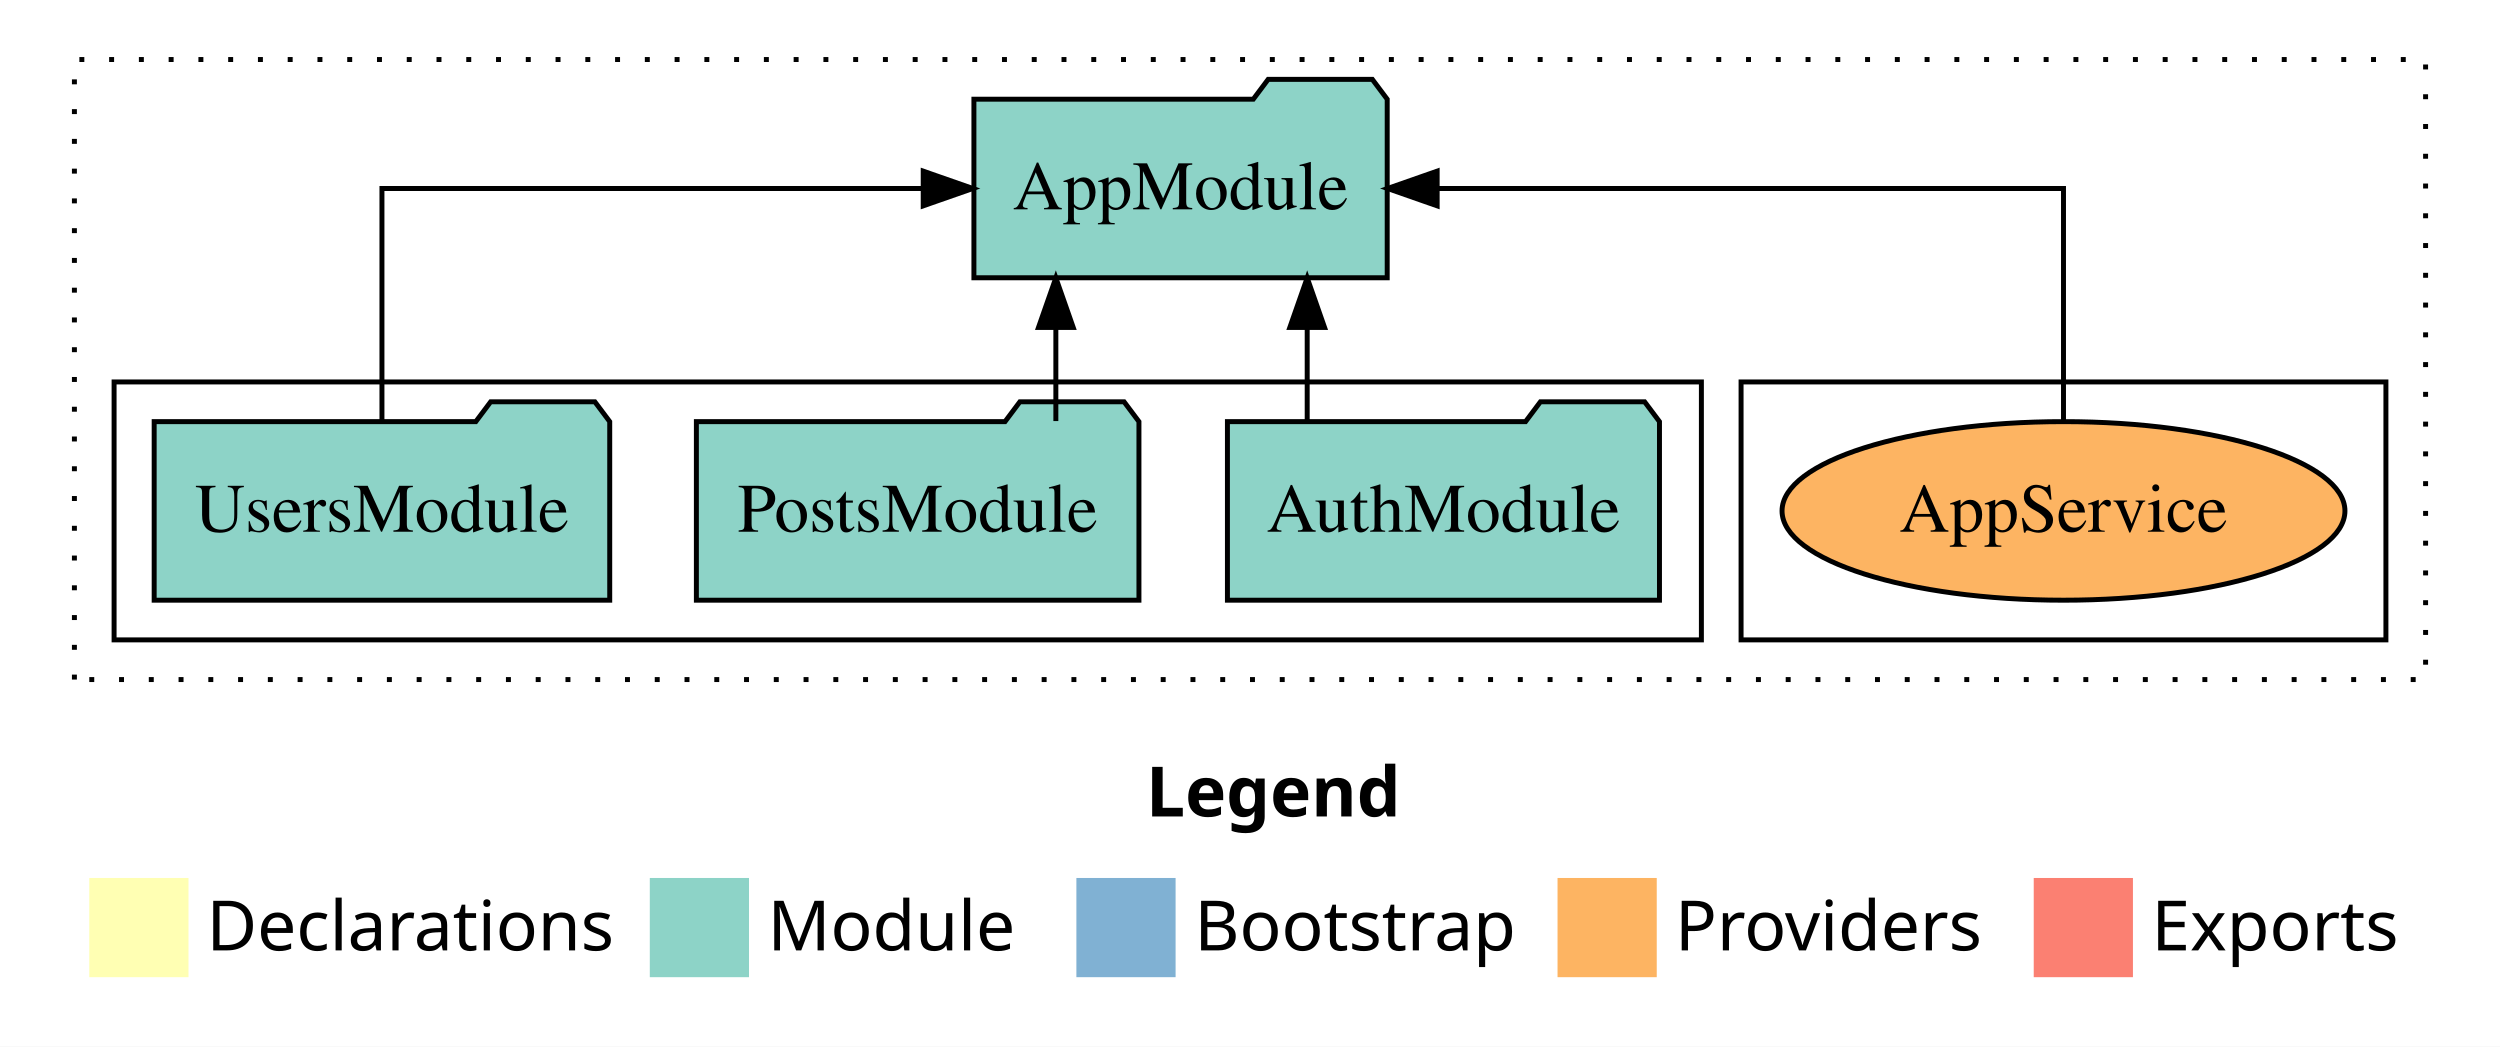
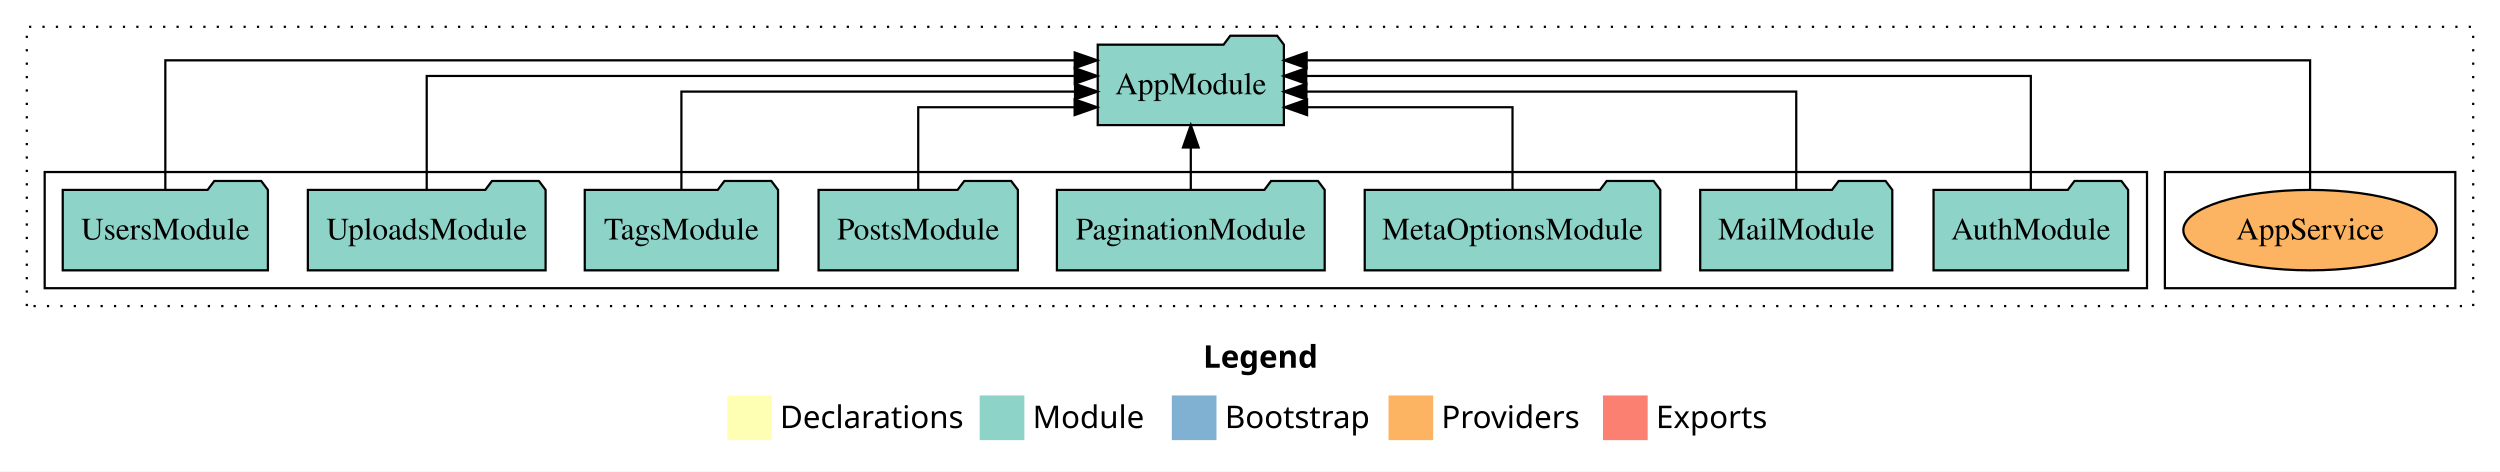
- <svg xmlns="http://www.w3.org/2000/svg" width="504pt" height="211pt" viewBox="0.00 0.00 504.00 211.00">
+ <svg xmlns="http://www.w3.org/2000/svg" width="1119pt" height="211pt" viewBox="0.00 0.00 1119.00 211.00">
  <g id="graph0" class="graph" transform="scale(1 1) rotate(0) translate(4 207)">
-     <polygon fill="white" stroke="transparent" points="-4,4 -4,-207 500,-207 500,4 -4,4" />
-     <text text-anchor="start" x="227.01" y="-42.4" font-family="Times-12" font-weight="bold" font-size="14.00">Legend</text>
-     <polygon fill="#ffffb3" stroke="transparent" points="14,-10 14,-30 34,-30 34,-10 14,-10" />
-     <text text-anchor="start" x="37.63" y="-15.4" font-family="Times-12" font-size="14.00">  Declarations</text>
-     <polygon fill="#8dd3c7" stroke="transparent" points="127,-10 127,-30 147,-30 147,-10 127,-10" />
-     <text text-anchor="start" x="150.73" y="-15.4" font-family="Times-12" font-size="14.00">  Module</text>
-     <polygon fill="#80b1d3" stroke="transparent" points="213,-10 213,-30 233,-30 233,-10 213,-10" />
-     <text text-anchor="start" x="236.78" y="-15.4" font-family="Times-12" font-size="14.00">  Bootstrap</text>
-     <polygon fill="#fdb462" stroke="transparent" points="310,-10 310,-30 330,-30 330,-10 310,-10" />
-     <text text-anchor="start" x="333.67" y="-15.4" font-family="Times-12" font-size="14.00">  Providers</text>
-     <polygon fill="#fb8072" stroke="transparent" points="406,-10 406,-30 426,-30 426,-10 406,-10" />
-     <text text-anchor="start" x="429.73" y="-15.4" font-family="Times-12" font-size="14.00">  Exports</text>
+     <polygon fill="white" stroke="transparent" points="-4,4 -4,-207 1115,-207 1115,4 -4,4" />
+     <text text-anchor="start" x="534.51" y="-42.4" font-family="Times-12" font-weight="bold" font-size="14.00">Legend</text>
+     <polygon fill="#ffffb3" stroke="transparent" points="321.5,-10 321.5,-30 341.5,-30 341.5,-10 321.5,-10" />
+     <text text-anchor="start" x="345.13" y="-15.4" font-family="Times-12" font-size="14.00">  Declarations</text>
+     <polygon fill="#8dd3c7" stroke="transparent" points="434.5,-10 434.5,-30 454.5,-30 454.5,-10 434.5,-10" />
+     <text text-anchor="start" x="458.23" y="-15.4" font-family="Times-12" font-size="14.00">  Module</text>
+     <polygon fill="#80b1d3" stroke="transparent" points="520.5,-10 520.5,-30 540.5,-30 540.5,-10 520.5,-10" />
+     <text text-anchor="start" x="544.28" y="-15.4" font-family="Times-12" font-size="14.00">  Bootstrap</text>
+     <polygon fill="#fdb462" stroke="transparent" points="617.5,-10 617.5,-30 637.5,-30 637.5,-10 617.5,-10" />
+     <text text-anchor="start" x="641.17" y="-15.4" font-family="Times-12" font-size="14.00">  Providers</text>
+     <polygon fill="#fb8072" stroke="transparent" points="713.5,-10 713.5,-30 733.5,-30 733.5,-10 713.5,-10" />
+     <text text-anchor="start" x="737.23" y="-15.4" font-family="Times-12" font-size="14.00">  Exports</text>
    <g id="clust1" class="cluster">
-       <polygon fill="none" stroke="black" stroke-dasharray="1,5" points="11,-70 11,-195 485,-195 485,-70 11,-70" />
+       <polygon fill="none" stroke="black" stroke-dasharray="1,5" points="8,-70 8,-195 1103,-195 1103,-70 8,-70" />
    </g>
    <g id="clust6" class="cluster">
-       <polygon fill="none" stroke="black" points="347,-78 347,-130 477,-130 477,-78 347,-78" />
+       <polygon fill="none" stroke="black" points="965,-78 965,-130 1095,-130 1095,-78 965,-78" />
    </g>
    <g id="clust3" class="cluster">
-       <polygon fill="none" stroke="black" points="19,-78 19,-130 339,-130 339,-78 19,-78" />
+       <polygon fill="none" stroke="black" points="16,-78 16,-130 957,-130 957,-78 16,-78" />
    </g>
    <g id="node1" class="node">
-       <polygon fill="#8dd3c7" stroke="black" points="330.55,-122 327.55,-126 306.55,-126 303.55,-122 243.45,-122 243.45,-86 330.55,-86 330.55,-122" />
-       <text text-anchor="middle" x="287" y="-99.8" font-family="Times,serif" font-size="14.00">AuthModule</text>
+       <polygon fill="#8dd3c7" stroke="black" points="948.55,-122 945.55,-126 924.55,-126 921.55,-122 861.45,-122 861.45,-86 948.55,-86 948.55,-122" />
+       <text text-anchor="middle" x="905" y="-99.8" font-family="Times,serif" font-size="14.00">AuthModule</text>
+     </g>
+     <g id="node9" class="node">
+       <polygon fill="#8dd3c7" stroke="black" points="570.66,-187 567.66,-191 546.66,-191 543.66,-187 487.34,-187 487.34,-151 570.66,-151 570.66,-187" />
+       <text text-anchor="middle" x="529" y="-164.8" font-family="Times,serif" font-size="14.00">AppModule</text>
+     </g>
+     <g id="edge1" class="edge">
+       <path fill="none" stroke="black" d="M905,-122.13C905,-142.57 905,-173 905,-173 905,-173 580.68,-173 580.68,-173" />
+       <polygon fill="black" stroke="black" points="580.68,-169.5 570.68,-173 580.68,-176.5 580.68,-169.5" />
+     </g>
+     <g id="node2" class="node">
+       <polygon fill="#8dd3c7" stroke="black" points="842.99,-122 839.99,-126 818.99,-126 815.99,-122 757.01,-122 757.01,-86 842.99,-86 842.99,-122" />
+       <text text-anchor="middle" x="800" y="-99.8" font-family="Times,serif" font-size="14.00">MailModule</text>
+     </g>
+     <g id="edge2" class="edge">
+       <path fill="none" stroke="black" d="M800,-122.27C800,-140.56 800,-166 800,-166 800,-166 580.75,-166 580.75,-166" />
+       <polygon fill="black" stroke="black" points="580.75,-162.5 570.75,-166 580.75,-169.5 580.75,-162.5" />
+     </g>
+     <g id="node3" class="node">
+       <polygon fill="#8dd3c7" stroke="black" points="739.15,-122 736.15,-126 715.15,-126 712.15,-122 606.85,-122 606.85,-86 739.15,-86 739.15,-122" />
+       <text text-anchor="middle" x="673" y="-99.8" font-family="Times,serif" font-size="14.00">MetaOptionsModule</text>
+     </g>
+     <g id="edge3" class="edge">
+       <path fill="none" stroke="black" d="M673,-122.01C673,-138.05 673,-159 673,-159 673,-159 581.04,-159 581.04,-159" />
+       <polygon fill="black" stroke="black" points="581.04,-155.5 571.04,-159 581.04,-162.5 581.04,-155.5" />
    </g>
    <g id="node4" class="node">
-       <polygon fill="#8dd3c7" stroke="black" points="275.66,-187 272.66,-191 251.66,-191 248.66,-187 192.34,-187 192.34,-151 275.66,-151 275.66,-187" />
-       <text text-anchor="middle" x="234" y="-164.8" font-family="Times,serif" font-size="14.00">AppModule</text>
+       <polygon fill="#8dd3c7" stroke="black" points="588.93,-122 585.93,-126 564.93,-126 561.93,-122 469.07,-122 469.07,-86 588.93,-86 588.93,-122" />
+       <text text-anchor="middle" x="529" y="-99.8" font-family="Times,serif" font-size="14.00">PaginationModule</text>
    </g>
-     <g id="edge1" class="edge">
-       <path fill="none" stroke="black" d="M259.53,-122.11C259.53,-122.11 259.53,-140.99 259.53,-140.99" />
-       <polygon fill="black" stroke="black" points="256.03,-140.99 259.53,-150.99 263.03,-140.99 256.03,-140.99" />
-     </g>
-     <g id="node2" class="node">
-       <polygon fill="#8dd3c7" stroke="black" points="225.61,-122 222.61,-126 201.61,-126 198.61,-122 136.39,-122 136.39,-86 225.61,-86 225.61,-122" />
-       <text text-anchor="middle" x="181" y="-99.8" font-family="Times,serif" font-size="14.00">PostsModule</text>
-     </g>
-     <g id="edge2" class="edge">
-       <path fill="none" stroke="black" d="M208.86,-122.11C208.86,-122.11 208.86,-140.99 208.86,-140.99" />
-       <polygon fill="black" stroke="black" points="205.36,-140.99 208.86,-150.99 212.36,-140.99 205.36,-140.99" />
-     </g>
-     <g id="node3" class="node">
-       <polygon fill="#8dd3c7" stroke="black" points="118.92,-122 115.92,-126 94.92,-126 91.92,-122 27.08,-122 27.08,-86 118.92,-86 118.92,-122" />
-       <text text-anchor="middle" x="73" y="-99.8" font-family="Times,serif" font-size="14.00">UsersModule</text>
-     </g>
-     <g id="edge3" class="edge">
-       <path fill="none" stroke="black" d="M73,-122.11C73,-141.34 73,-169 73,-169 73,-169 182.12,-169 182.12,-169" />
-       <polygon fill="black" stroke="black" points="182.12,-172.5 192.12,-169 182.12,-165.5 182.12,-172.5" />
+     <g id="edge4" class="edge">
+       <path fill="none" stroke="black" d="M529,-122.11C529,-122.11 529,-140.99 529,-140.99" />
+       <polygon fill="black" stroke="black" points="525.5,-140.99 529,-150.99 532.5,-140.99 525.5,-140.99" />
    </g>
    <g id="node5" class="node">
-       <ellipse fill="#fdb462" stroke="black" cx="412" cy="-104" rx="56.74" ry="18" />
-       <text text-anchor="middle" x="412" y="-99.8" font-family="Times,serif" font-size="14.00">AppService</text>
+       <polygon fill="#8dd3c7" stroke="black" points="451.61,-122 448.61,-126 427.61,-126 424.61,-122 362.39,-122 362.39,-86 451.61,-86 451.61,-122" />
+       <text text-anchor="middle" x="407" y="-99.8" font-family="Times,serif" font-size="14.00">PostsModule</text>
    </g>
-     <g id="edge4" class="edge">
-       <path fill="none" stroke="black" d="M412,-122.11C412,-141.34 412,-169 412,-169 412,-169 285.73,-169 285.73,-169" />
-       <polygon fill="black" stroke="black" points="285.73,-165.5 275.73,-169 285.73,-172.5 285.73,-165.5" />
+     <g id="edge5" class="edge">
+       <path fill="none" stroke="black" d="M407,-122.01C407,-138.05 407,-159 407,-159 407,-159 477.01,-159 477.01,-159" />
+       <polygon fill="black" stroke="black" points="477.01,-162.5 487.01,-159 477.01,-155.5 477.01,-162.5" />
+     </g>
+     <g id="node6" class="node">
+       <polygon fill="#8dd3c7" stroke="black" points="344.26,-122 341.26,-126 320.26,-126 317.26,-122 257.74,-122 257.74,-86 344.26,-86 344.26,-122" />
+       <text text-anchor="middle" x="301" y="-99.8" font-family="Times,serif" font-size="14.00">TagsModule</text>
+     </g>
+     <g id="edge6" class="edge">
+       <path fill="none" stroke="black" d="M301,-122.27C301,-140.56 301,-166 301,-166 301,-166 477.18,-166 477.18,-166" />
+       <polygon fill="black" stroke="black" points="477.18,-169.5 487.18,-166 477.18,-162.5 477.18,-169.5" />
+     </g>
+     <g id="node7" class="node">
+       <polygon fill="#8dd3c7" stroke="black" points="240.21,-122 237.21,-126 216.21,-126 213.21,-122 133.79,-122 133.79,-86 240.21,-86 240.21,-122" />
+       <text text-anchor="middle" x="187" y="-99.8" font-family="Times,serif" font-size="14.00">UploadsModule</text>
+     </g>
+     <g id="edge7" class="edge">
+       <path fill="none" stroke="black" d="M187,-122.13C187,-142.57 187,-173 187,-173 187,-173 477.06,-173 477.06,-173" />
+       <polygon fill="black" stroke="black" points="477.06,-176.5 487.06,-173 477.06,-169.5 477.06,-176.5" />
+     </g>
+     <g id="node8" class="node">
+       <polygon fill="#8dd3c7" stroke="black" points="115.92,-122 112.92,-126 91.92,-126 88.92,-122 24.08,-122 24.08,-86 115.92,-86 115.92,-122" />
+       <text text-anchor="middle" x="70" y="-99.8" font-family="Times,serif" font-size="14.00">UsersModule</text>
+     </g>
+     <g id="edge8" class="edge">
+       <path fill="none" stroke="black" d="M70,-122.01C70,-144.49 70,-180 70,-180 70,-180 477.05,-180 477.05,-180" />
+       <polygon fill="black" stroke="black" points="477.05,-183.5 487.05,-180 477.05,-176.5 477.05,-183.5" />
+     </g>
+     <g id="node10" class="node">
+       <ellipse fill="#fdb462" stroke="black" cx="1030" cy="-104" rx="56.74" ry="18" />
+       <text text-anchor="middle" x="1030" y="-99.8" font-family="Times,serif" font-size="14.00">AppService</text>
+     </g>
+     <g id="edge9" class="edge">
+       <path fill="none" stroke="black" d="M1030,-122.01C1030,-144.49 1030,-180 1030,-180 1030,-180 580.85,-180 580.85,-180" />
+       <polygon fill="black" stroke="black" points="580.85,-176.5 570.85,-180 580.85,-183.5 580.85,-176.5" />
    </g>
  </g>
</svg>
